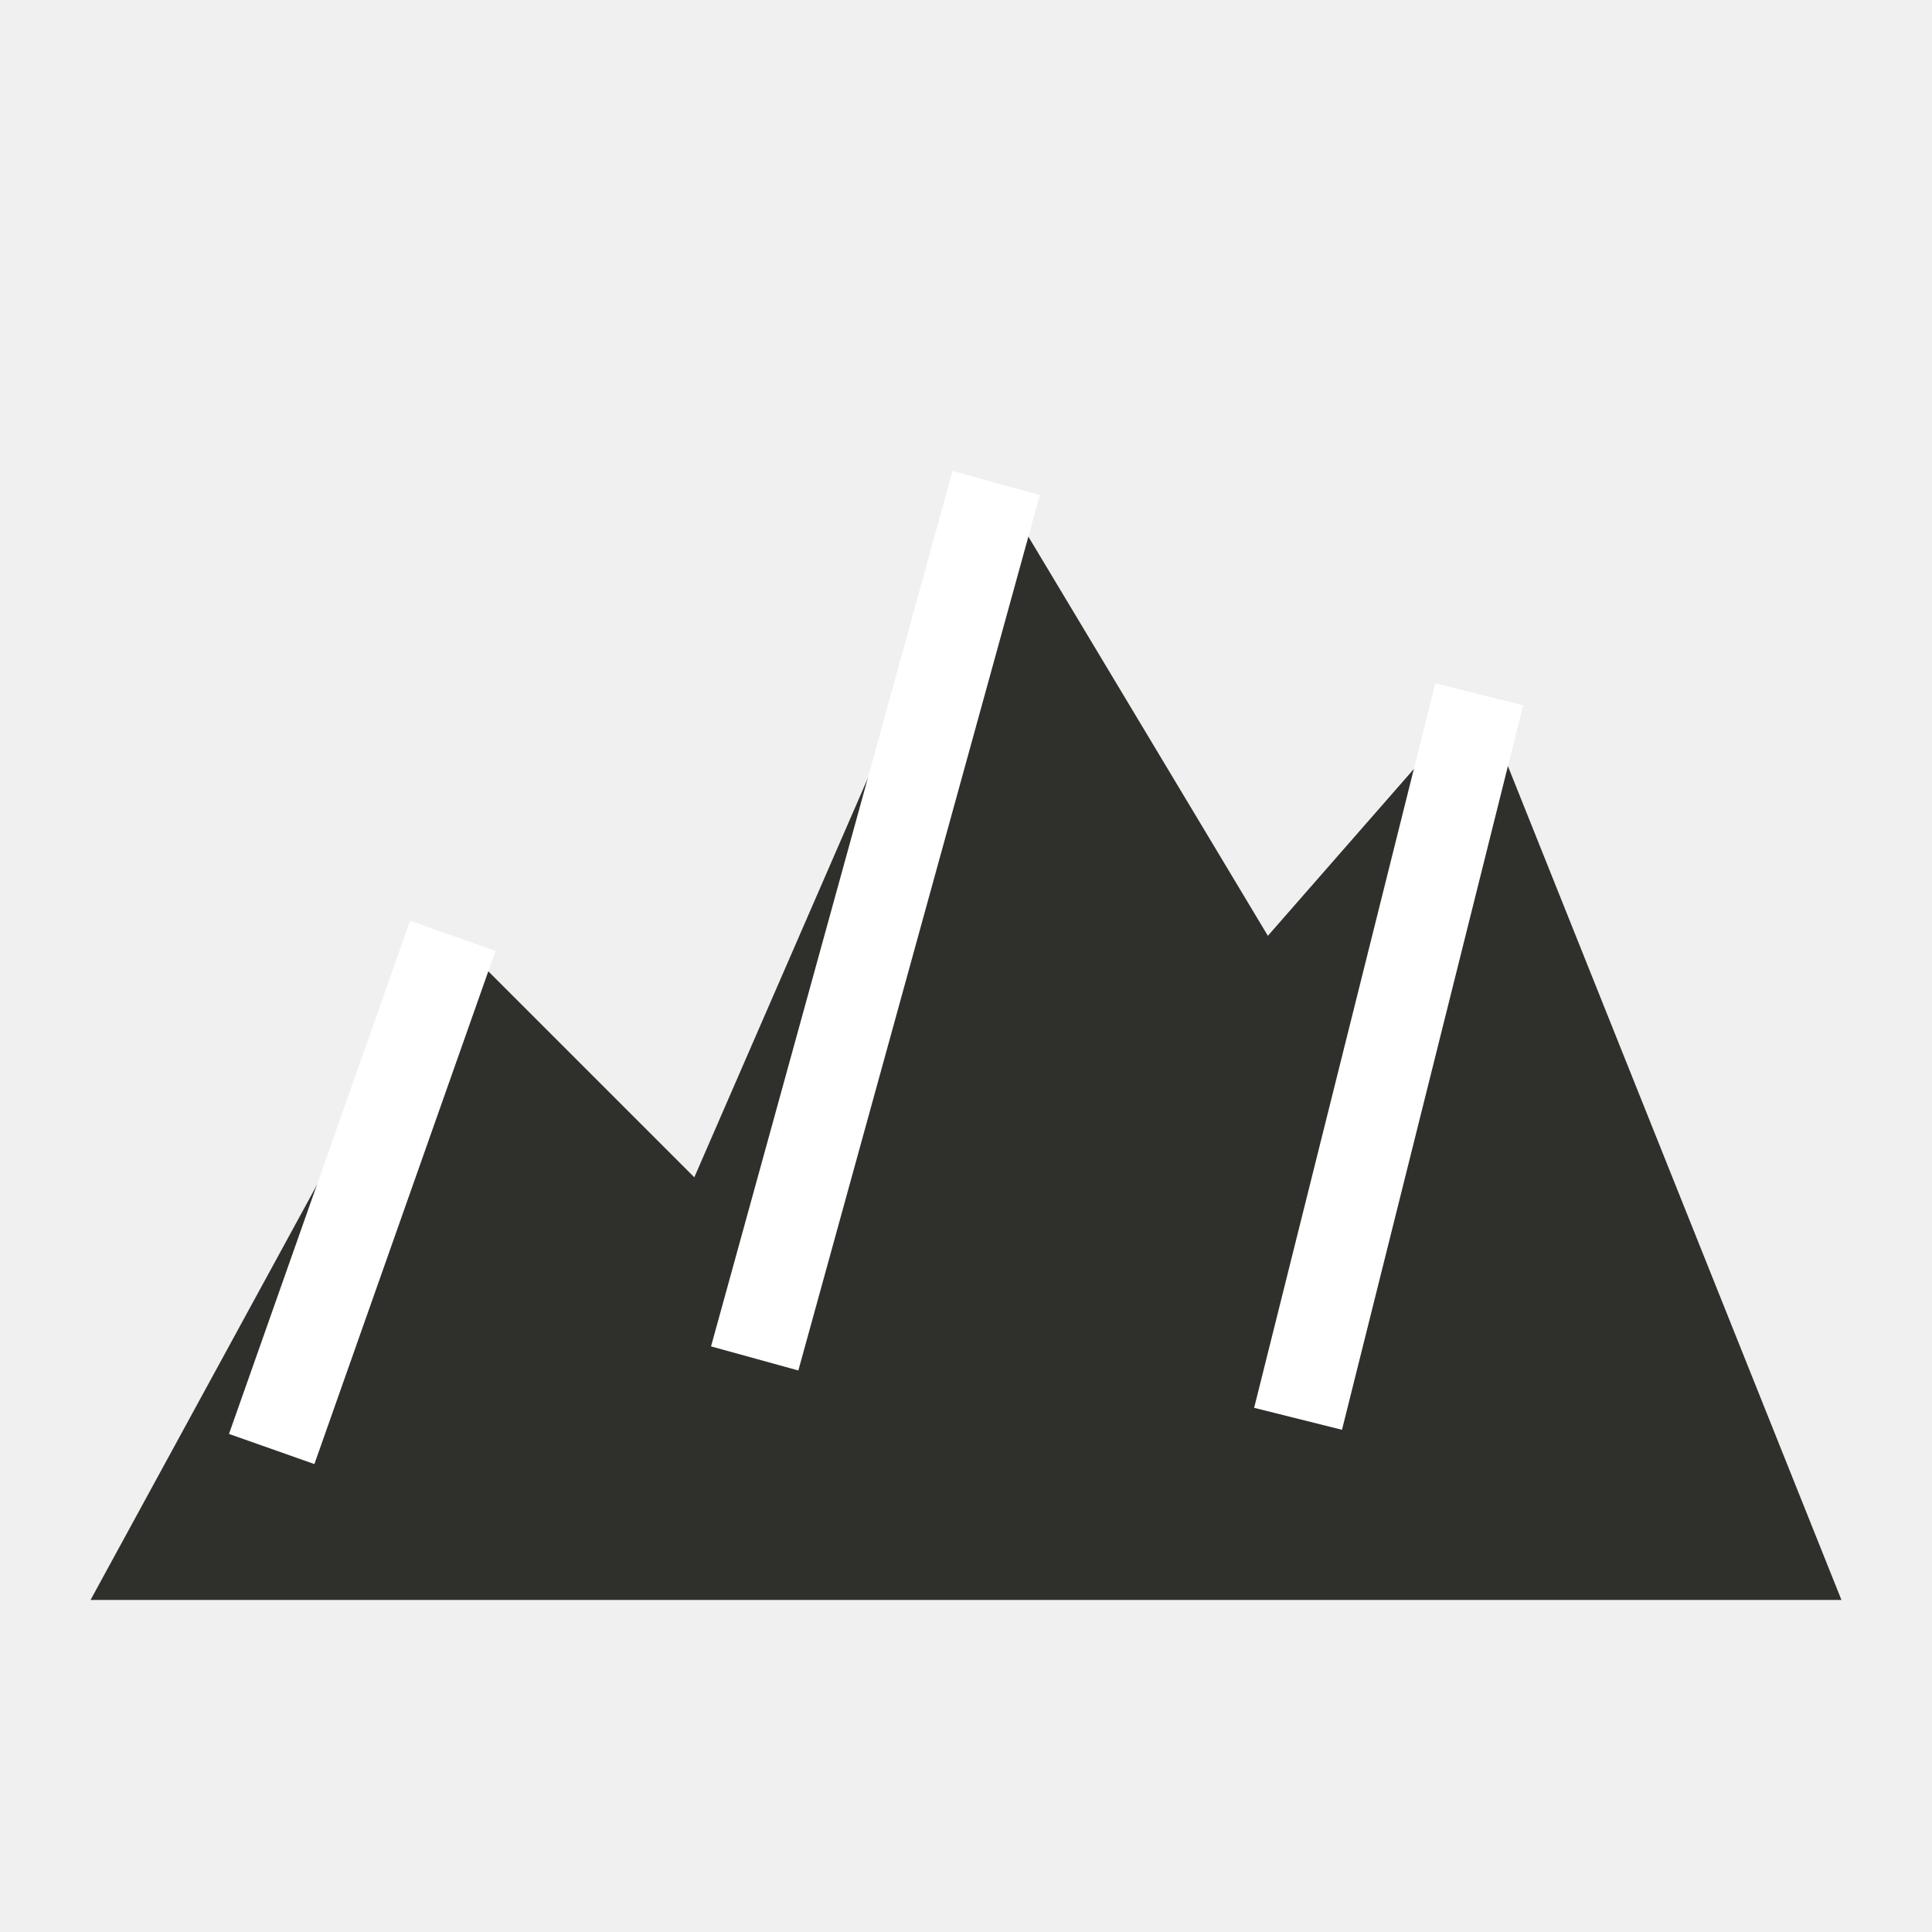
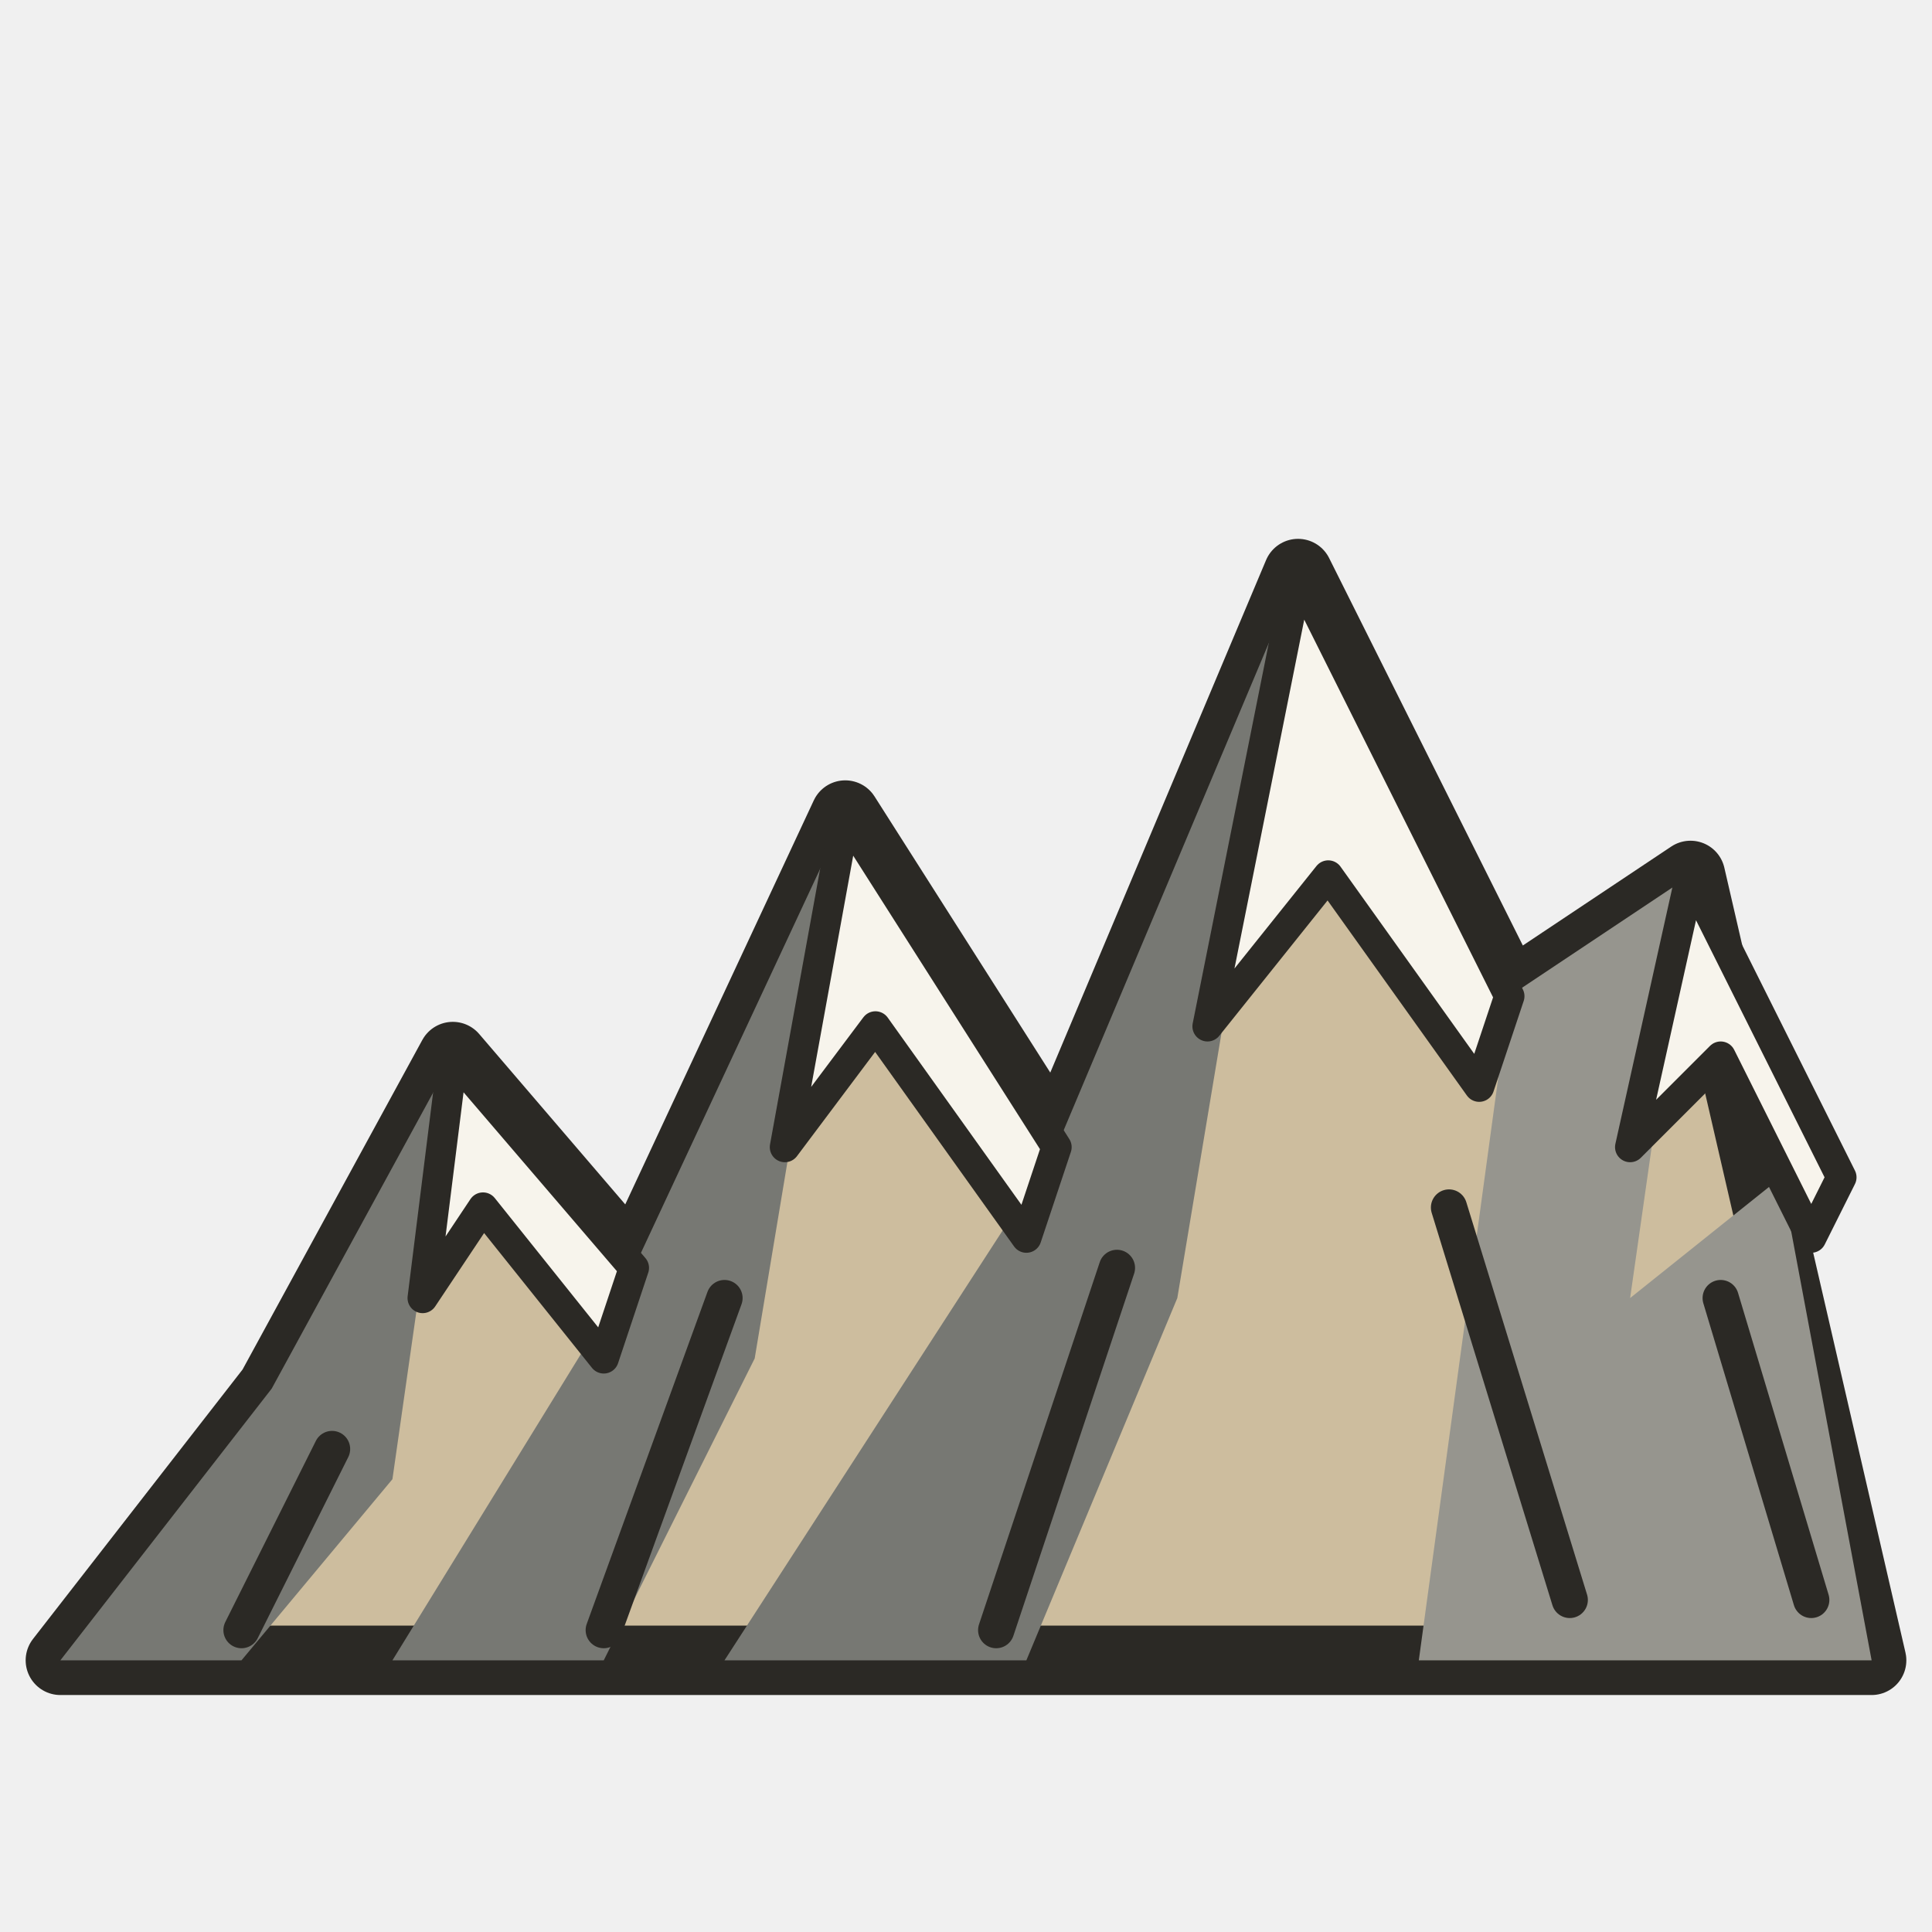
<svg xmlns="http://www.w3.org/2000/svg" viewBox="0 0 64 64">
-   <path d="M3 53 15 31l8 8 10-23 9 15 7-8 12 30Z" fill="#2F302B" />
-   <path d="M15 31 9 48m24-32-8 29m24-22-6 24" fill="none" stroke="#fff" stroke-width="3" />
+   <path d="M2 55 9 46 15 35 21 42 28 27 35 38 43 19 50 33 56 29 62 55Z" fill="#CDBD9E" stroke="#2B2925" stroke-width="2.3" stroke-linejoin="round" />
+   <path d="M2 55 9 46 15 35 13 49 8 55ZM21 42 28 27 25 45 20 55H13ZM35 38 43 19 39 43 34 55H24Z" fill="#777873" />
+   <path d="M50 33 56 29 54 43 59 39 62 55H47Z" fill="#96958E" />
+   <path d="M15 35 14 43 16 40 20 45 21 42ZM28 27 26 38 29 34 34 41 35 38ZM43 19 40 34 44 29 49 36 50 33ZM56 29 54 38 57 35 60 41 61 39Z" fill="#F7F4EC" stroke="#2B2925" stroke-width="1" stroke-linejoin="round" />
+   <path d="M11 48 8 54M24 43l-4 11M37 42l-4 12M48 40l4 13M57 43l3 10" fill="none" stroke="#2B2925" stroke-width="1.2" stroke-linecap="round" />
</svg>
